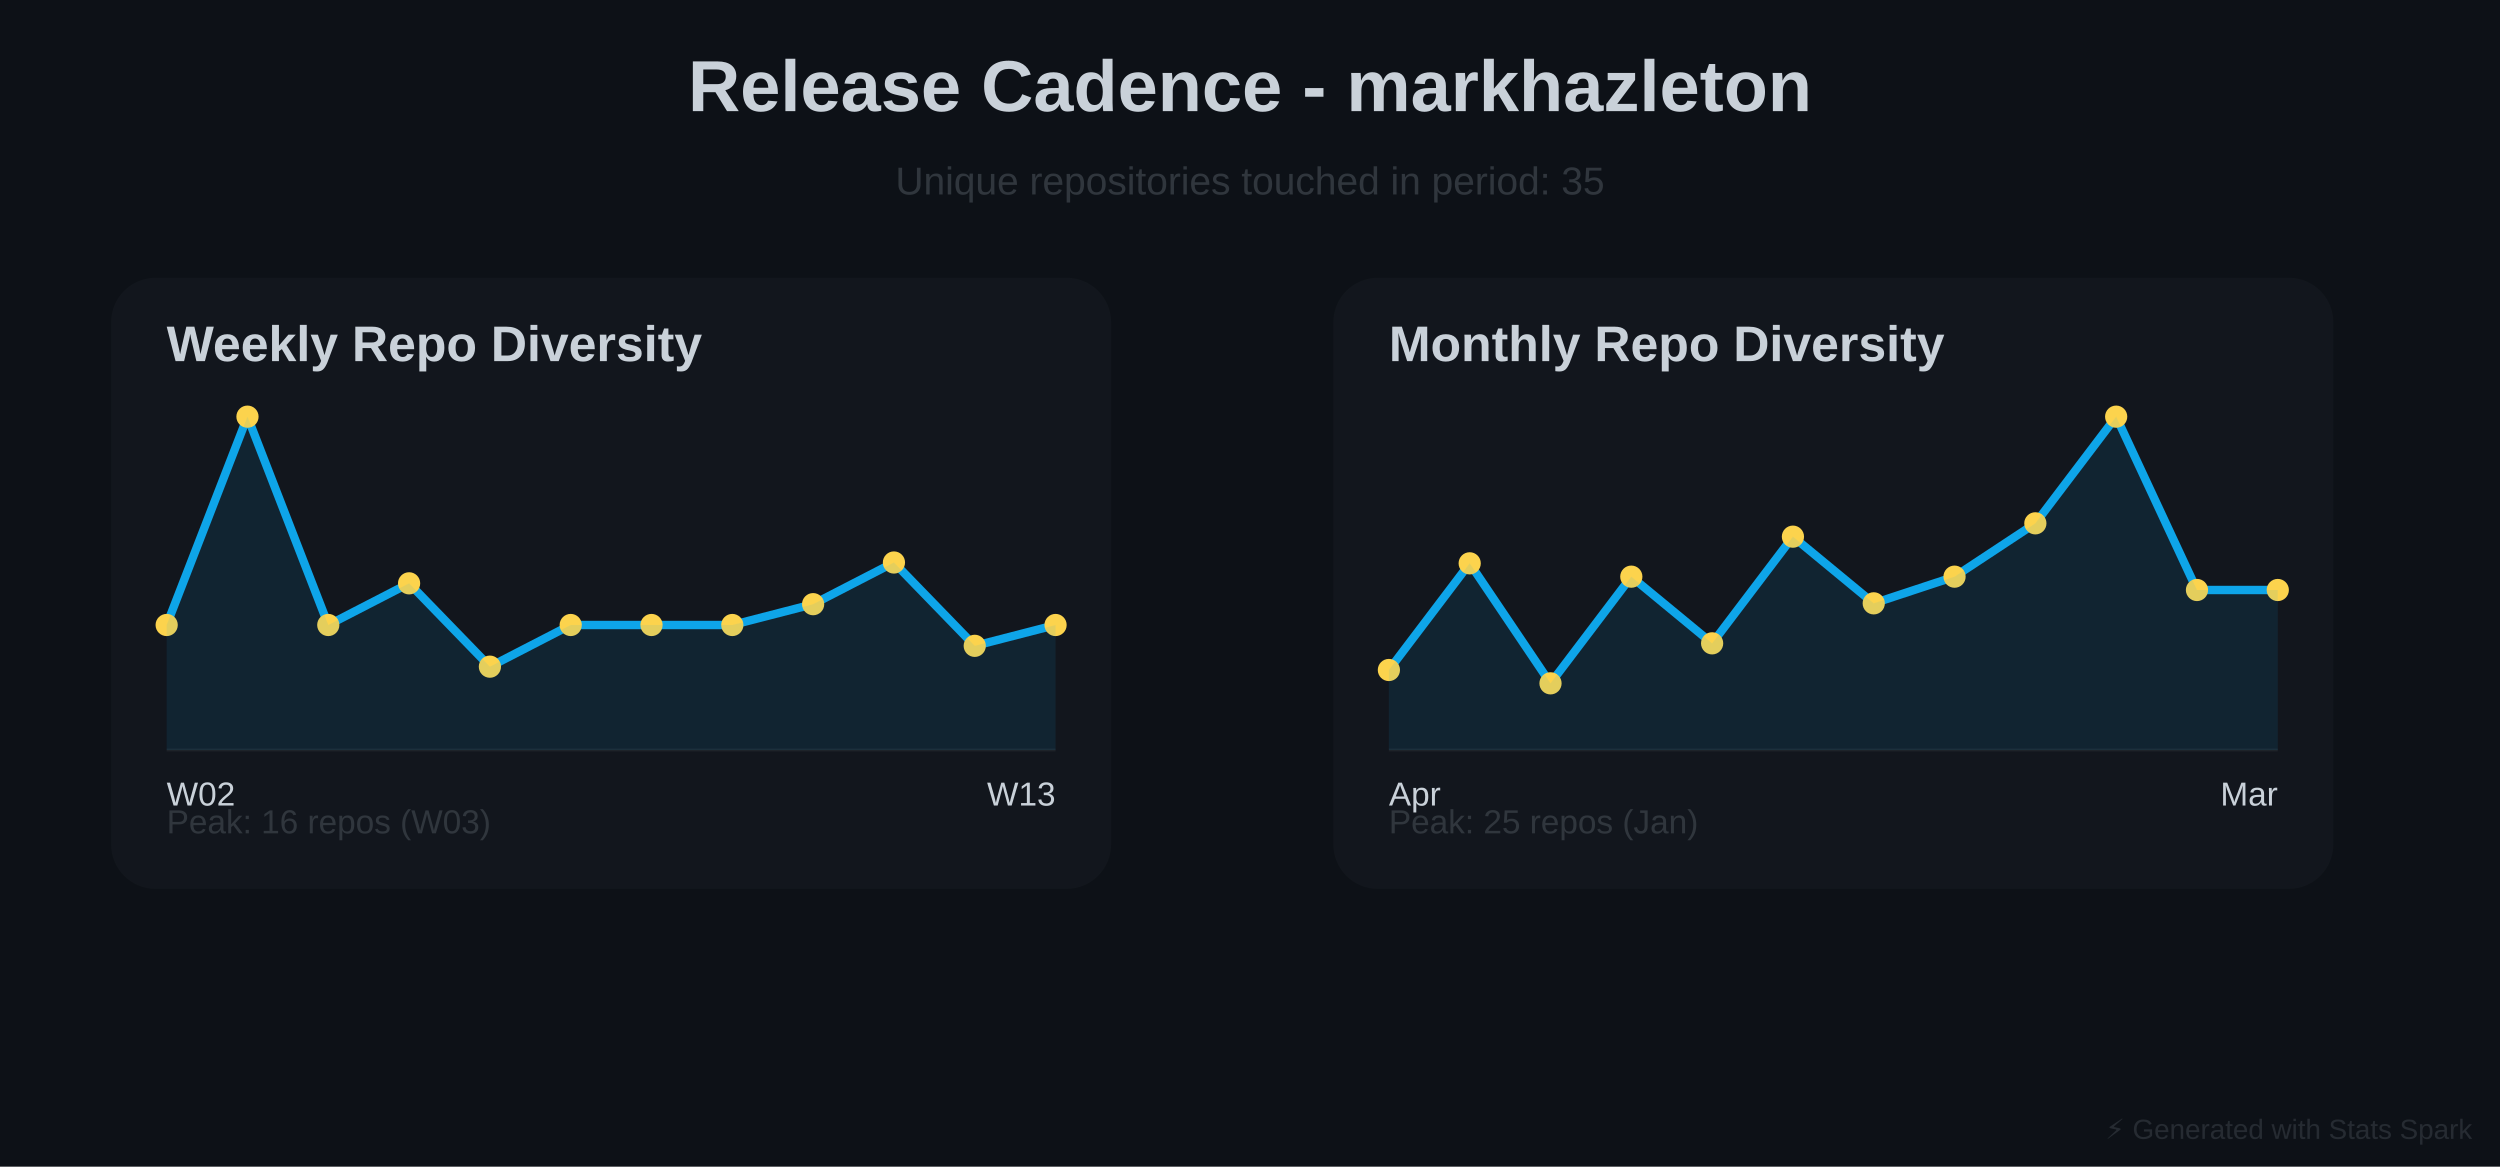
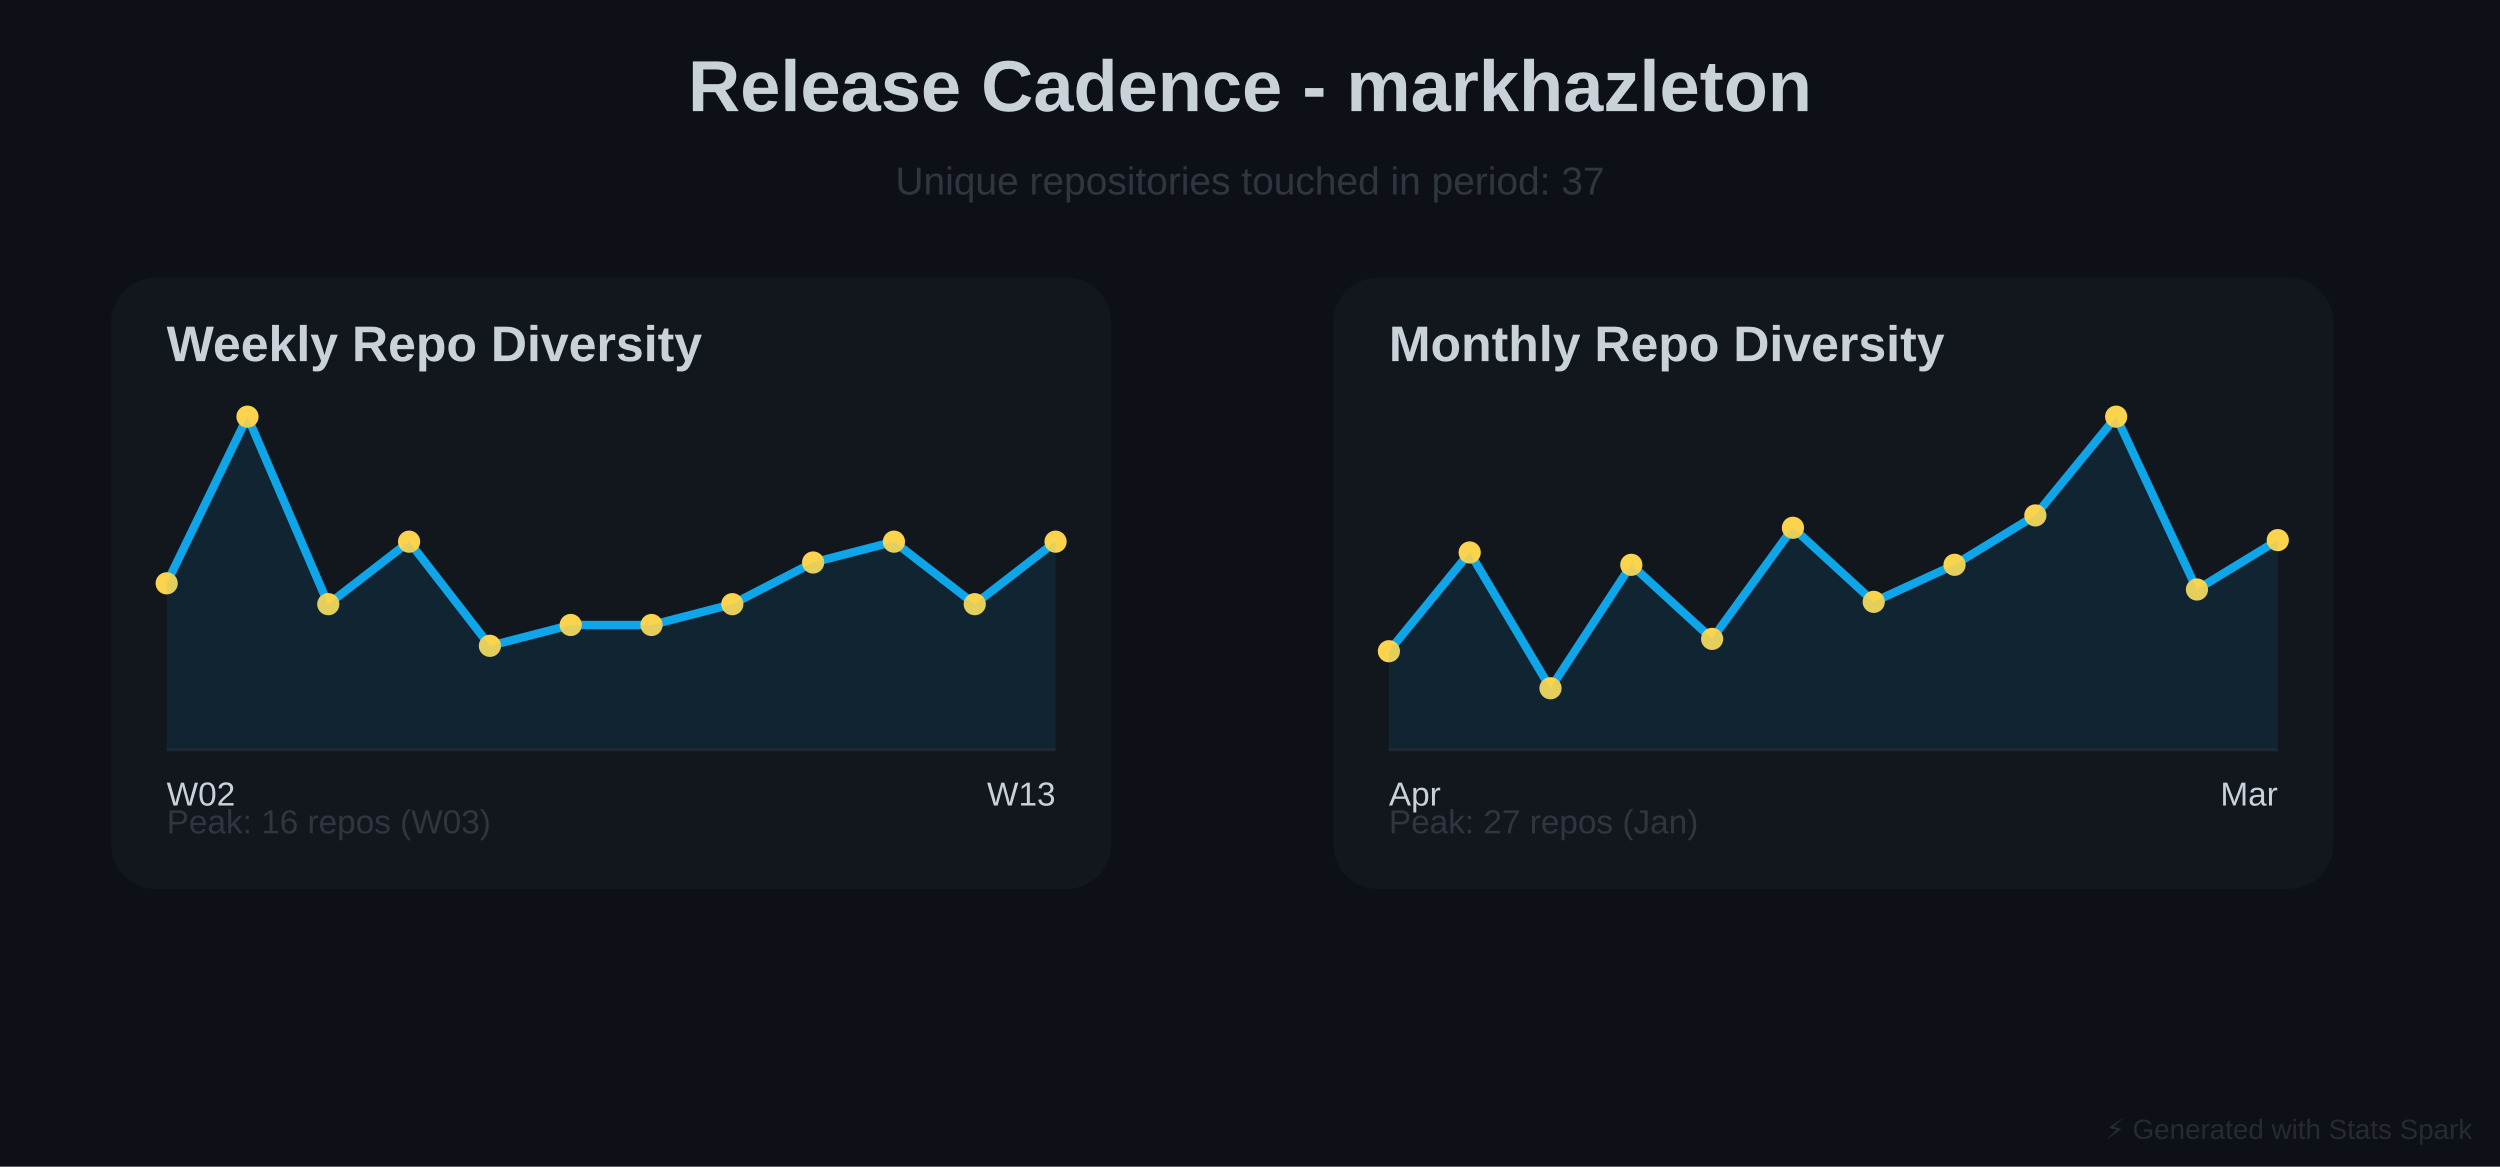
<svg xmlns="http://www.w3.org/2000/svg" baseProfile="full" height="420" version="1.1" width="900">
  <defs />
  <rect fill="#0D1117" height="420" width="900" x="0" y="0" />
  <text fill="#C9D1D9" font-family="Arial, sans-serif" font-size="26px" font-weight="bold" text-anchor="middle" x="450" y="40">Release Cadence - markhazleton</text>
-   <text fill="#30363D" font-family="Arial, sans-serif" font-size="14px" text-anchor="middle" x="450" y="70">Unique repositories touched in period: 35</text>
+   <text fill="#30363D" font-family="Arial, sans-serif" font-size="14px" text-anchor="middle" x="450" y="70">Unique repositories touched in period: 37</text>
  <rect fill="#30363D" height="220" opacity="0.15" rx="16" width="360" x="40" y="100" />
  <text fill="#C9D1D9" font-family="Arial, sans-serif" font-size="18px" font-weight="bold" x="60" y="130">Weekly Repo Diversity</text>
  <line opacity="0.4" stroke="#30363D" stroke-width="1" x1="60" x2="380" y1="270" y2="270" />
-   <polyline fill="none" points="60.0,225.0 89.091,150.0 118.182,225.0 147.273,210.0 176.364,240.0 205.455,225.0 234.545,225.0 263.636,225.0 292.727,217.5 321.818,202.5 350.909,232.5 380.0,225.0" stroke="#0EA5E9" stroke-linecap="round" stroke-linejoin="round" stroke-width="3" />
-   <circle cx="60.0" cy="225.0" fill="#FCD34D" r="4" />
+   <polyline fill="none" points="60.0,210.0 89.091,150.0 118.182,217.5 147.273,195.0 176.364,232.5 205.455,225.0 234.545,225.0 263.636,217.5 292.727,202.5 321.818,195.0 350.909,217.5 380.0,195.0" stroke="#0EA5E9" stroke-linecap="round" stroke-linejoin="round" stroke-width="3" />
+   <circle cx="60.0" cy="210.0" fill="#FCD34D" r="4" />
  <circle cx="89.091" cy="150.0" fill="#FCD34D" r="4" />
-   <circle cx="118.182" cy="225.0" fill="#FCD34D" r="4" />
-   <circle cx="147.273" cy="210.0" fill="#FCD34D" r="4" />
-   <circle cx="176.364" cy="240.0" fill="#FCD34D" r="4" />
+   <circle cx="118.182" cy="217.5" fill="#FCD34D" r="4" />
+   <circle cx="147.273" cy="195.0" fill="#FCD34D" r="4" />
+   <circle cx="176.364" cy="232.5" fill="#FCD34D" r="4" />
  <circle cx="205.455" cy="225.0" fill="#FCD34D" r="4" />
  <circle cx="234.545" cy="225.0" fill="#FCD34D" r="4" />
-   <circle cx="263.636" cy="225.0" fill="#FCD34D" r="4" />
-   <circle cx="292.727" cy="217.5" fill="#FCD34D" r="4" />
-   <circle cx="321.818" cy="202.5" fill="#FCD34D" r="4" />
-   <circle cx="350.909" cy="232.5" fill="#FCD34D" r="4" />
-   <circle cx="380.0" cy="225.0" fill="#FCD34D" r="4" />
-   <polygon fill="#0EA5E9" opacity="0.1" points="60.0,225.0 89.091,150.0 118.182,225.0 147.273,210.0 176.364,240.0 205.455,225.0 234.545,225.0 263.636,225.0 292.727,217.5 321.818,202.5 350.909,232.5 380.0,225.0 380,270 60,270" />
+   <circle cx="263.636" cy="217.5" fill="#FCD34D" r="4" />
+   <circle cx="292.727" cy="202.5" fill="#FCD34D" r="4" />
+   <circle cx="321.818" cy="195.0" fill="#FCD34D" r="4" />
+   <circle cx="350.909" cy="217.5" fill="#FCD34D" r="4" />
+   <circle cx="380.0" cy="195.0" fill="#FCD34D" r="4" />
+   <polygon fill="#0EA5E9" opacity="0.1" points="60.0,210.0 89.091,150.0 118.182,217.5 147.273,195.0 176.364,232.5 205.455,225.0 234.545,225.0 263.636,217.5 292.727,202.5 321.818,195.0 350.909,217.5 380.0,195.0 380,270 60,270" />
  <text fill="#C9D1D9" font-family="Arial, sans-serif" font-size="12px" x="60" y="290">W02</text>
  <text fill="#C9D1D9" font-family="Arial, sans-serif" font-size="12px" text-anchor="end" x="380" y="290">W13</text>
  <text fill="#30363D" font-family="Arial, sans-serif" font-size="12px" x="60" y="300">Peak: 16 repos (W03)</text>
  <rect fill="#30363D" height="220" opacity="0.15" rx="16" width="360" x="480" y="100" />
  <text fill="#C9D1D9" font-family="Arial, sans-serif" font-size="18px" font-weight="bold" x="500" y="130">Monthly Repo Diversity</text>
  <line opacity="0.4" stroke="#30363D" stroke-width="1" x1="500" x2="820" y1="270" y2="270" />
-   <polyline fill="none" points="500.0,241.2 529.091,202.8 558.182,246.0 587.273,207.6 616.364,231.6 645.455,193.2 674.545,217.2 703.636,207.6 732.727,188.4 761.818,150.0 790.909,212.4 820.0,212.4" stroke="#0EA5E9" stroke-linecap="round" stroke-linejoin="round" stroke-width="3" />
-   <circle cx="500.0" cy="241.2" fill="#FCD34D" r="4" />
-   <circle cx="529.091" cy="202.8" fill="#FCD34D" r="4" />
-   <circle cx="558.182" cy="246.0" fill="#FCD34D" r="4" />
-   <circle cx="587.273" cy="207.6" fill="#FCD34D" r="4" />
-   <circle cx="616.364" cy="231.6" fill="#FCD34D" r="4" />
-   <circle cx="645.455" cy="193.2" fill="#FCD34D" r="4" />
-   <circle cx="674.545" cy="217.2" fill="#FCD34D" r="4" />
-   <circle cx="703.636" cy="207.6" fill="#FCD34D" r="4" />
-   <circle cx="732.727" cy="188.4" fill="#FCD34D" r="4" />
+   <polyline fill="none" points="500.0,234.444 529.091,198.889 558.182,247.778 587.273,203.333 616.364,230.0 645.455,190.0 674.545,216.667 703.636,203.333 732.727,185.556 761.818,150.0 790.909,212.222 820.0,194.444" stroke="#0EA5E9" stroke-linecap="round" stroke-linejoin="round" stroke-width="3" />
+   <circle cx="500.0" cy="234.444" fill="#FCD34D" r="4" />
+   <circle cx="529.091" cy="198.889" fill="#FCD34D" r="4" />
+   <circle cx="558.182" cy="247.778" fill="#FCD34D" r="4" />
+   <circle cx="587.273" cy="203.333" fill="#FCD34D" r="4" />
+   <circle cx="616.364" cy="230.0" fill="#FCD34D" r="4" />
+   <circle cx="645.455" cy="190.0" fill="#FCD34D" r="4" />
+   <circle cx="674.545" cy="216.667" fill="#FCD34D" r="4" />
+   <circle cx="703.636" cy="203.333" fill="#FCD34D" r="4" />
+   <circle cx="732.727" cy="185.556" fill="#FCD34D" r="4" />
  <circle cx="761.818" cy="150.0" fill="#FCD34D" r="4" />
-   <circle cx="790.909" cy="212.4" fill="#FCD34D" r="4" />
-   <circle cx="820.0" cy="212.4" fill="#FCD34D" r="4" />
-   <polygon fill="#0EA5E9" opacity="0.1" points="500.0,241.2 529.091,202.8 558.182,246.0 587.273,207.6 616.364,231.6 645.455,193.2 674.545,217.2 703.636,207.6 732.727,188.4 761.818,150.0 790.909,212.4 820.0,212.4 820,270 500,270" />
+   <circle cx="790.909" cy="212.222" fill="#FCD34D" r="4" />
+   <circle cx="820.0" cy="194.444" fill="#FCD34D" r="4" />
+   <polygon fill="#0EA5E9" opacity="0.1" points="500.0,234.444 529.091,198.889 558.182,247.778 587.273,203.333 616.364,230.0 645.455,190.0 674.545,216.667 703.636,203.333 732.727,185.556 761.818,150.0 790.909,212.222 820.0,194.444 820,270 500,270" />
  <text fill="#C9D1D9" font-family="Arial, sans-serif" font-size="12px" x="500" y="290">Apr</text>
  <text fill="#C9D1D9" font-family="Arial, sans-serif" font-size="12px" text-anchor="end" x="820" y="290">Mar</text>
-   <text fill="#30363D" font-family="Arial, sans-serif" font-size="12px" x="500" y="300">Peak: 25 repos (Jan)</text>
+   <text fill="#30363D" font-family="Arial, sans-serif" font-size="12px" x="500" y="300">Peak: 27 repos (Jan)</text>
  <text fill="#30363D" font-family="Arial, sans-serif" font-size="10px" opacity="0.7" text-anchor="end" x="890" y="410">⚡ Generated with Stats Spark</text>
</svg>
